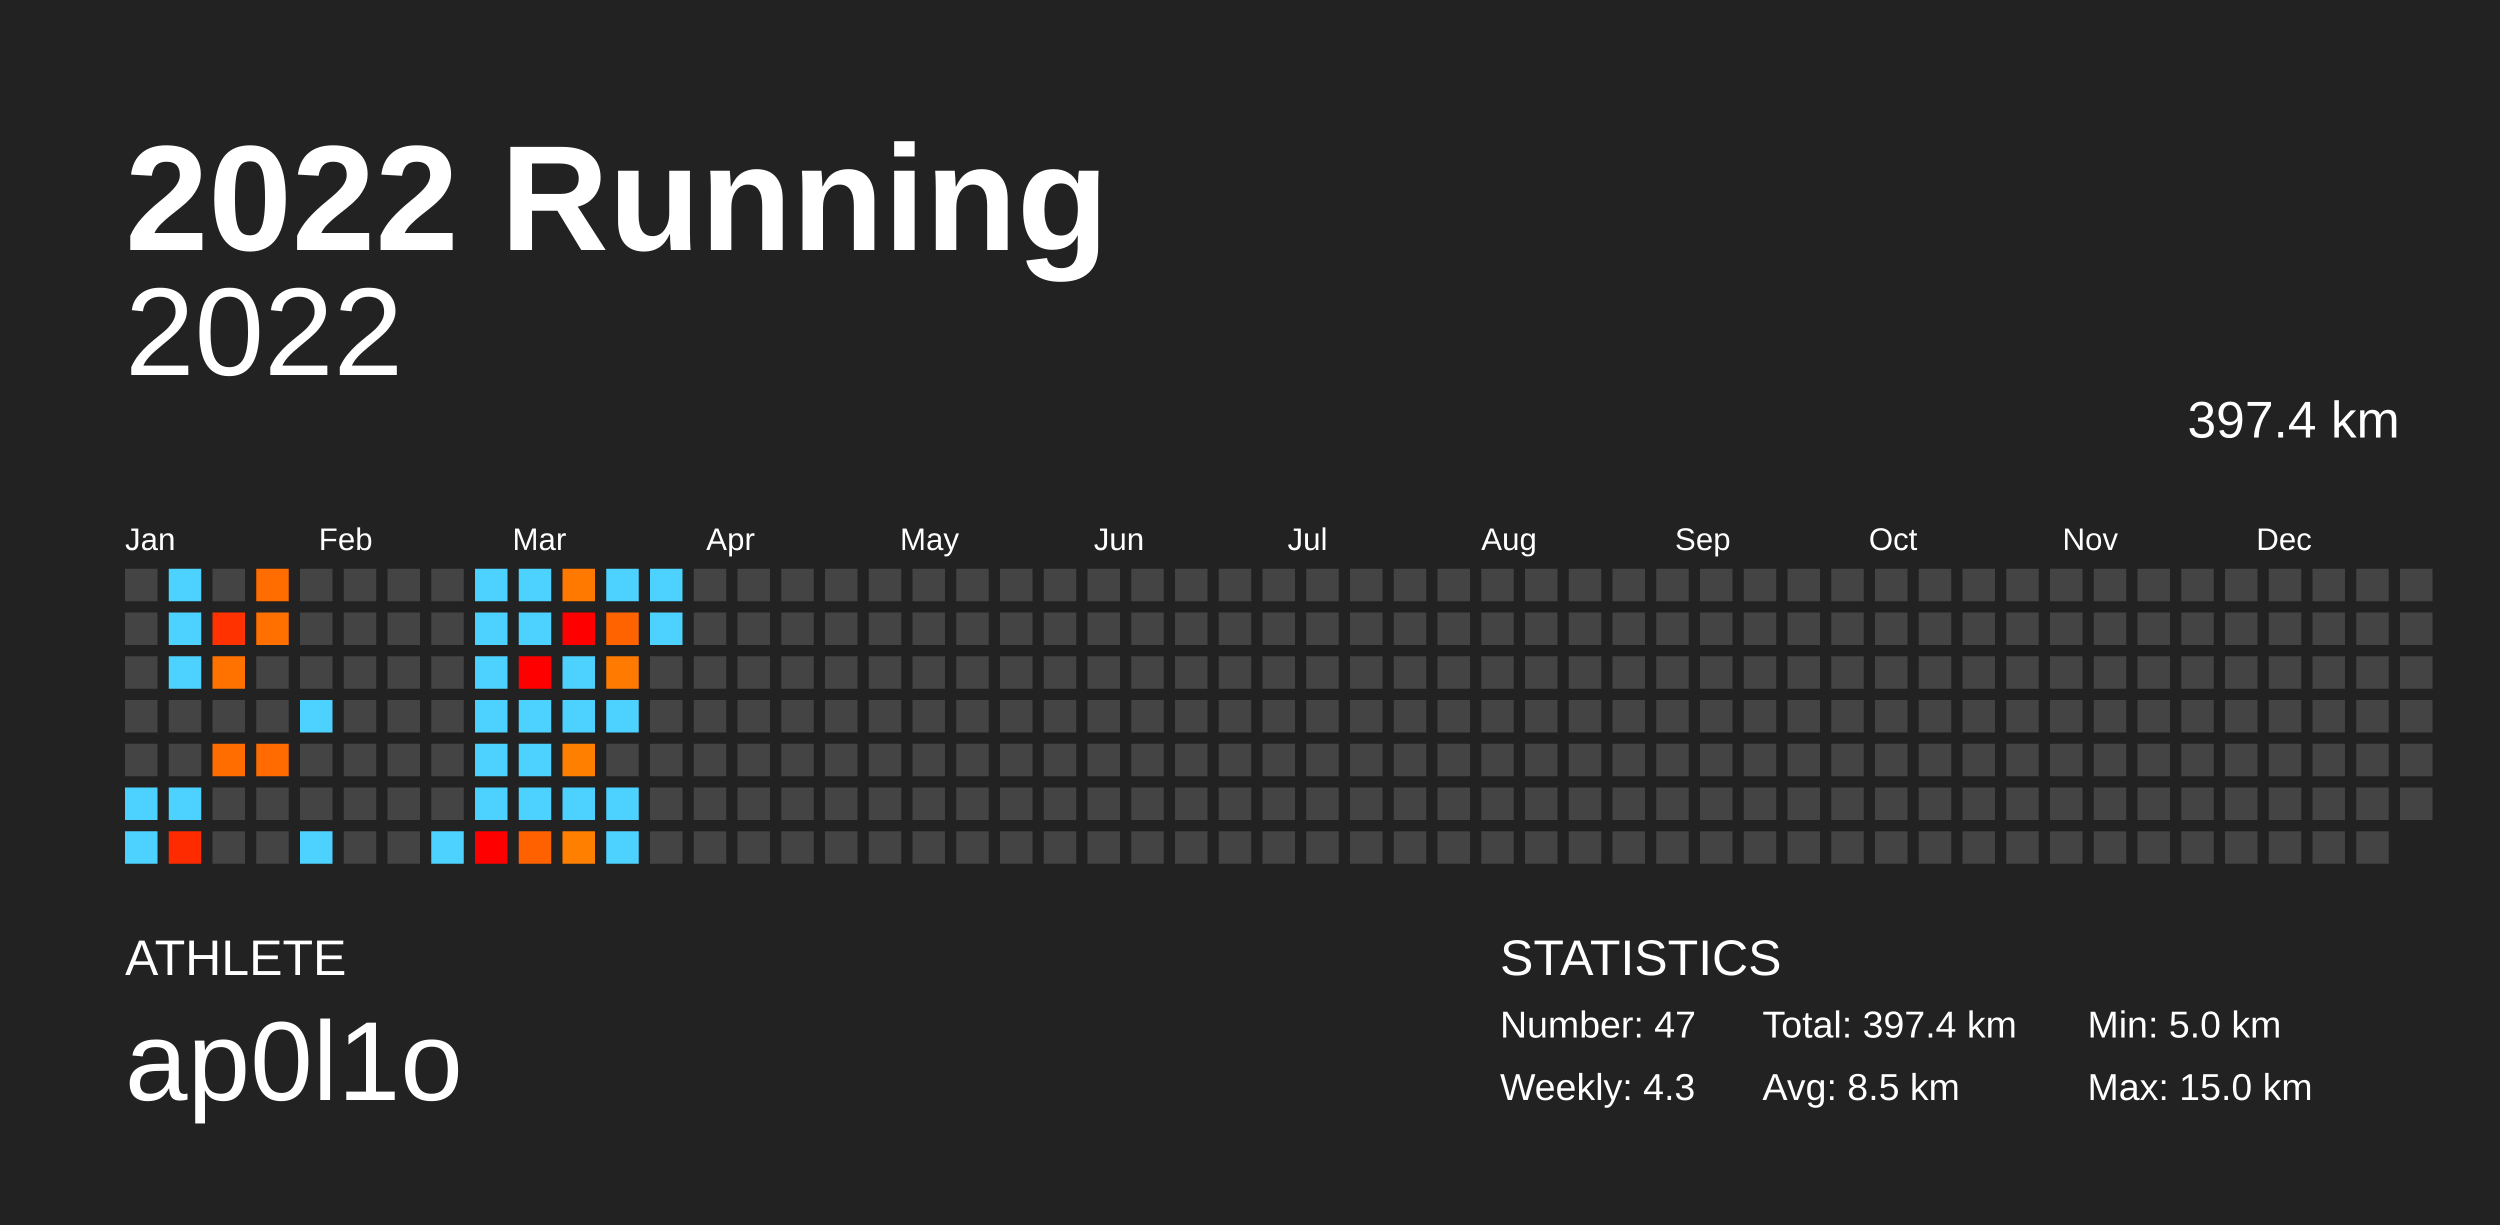
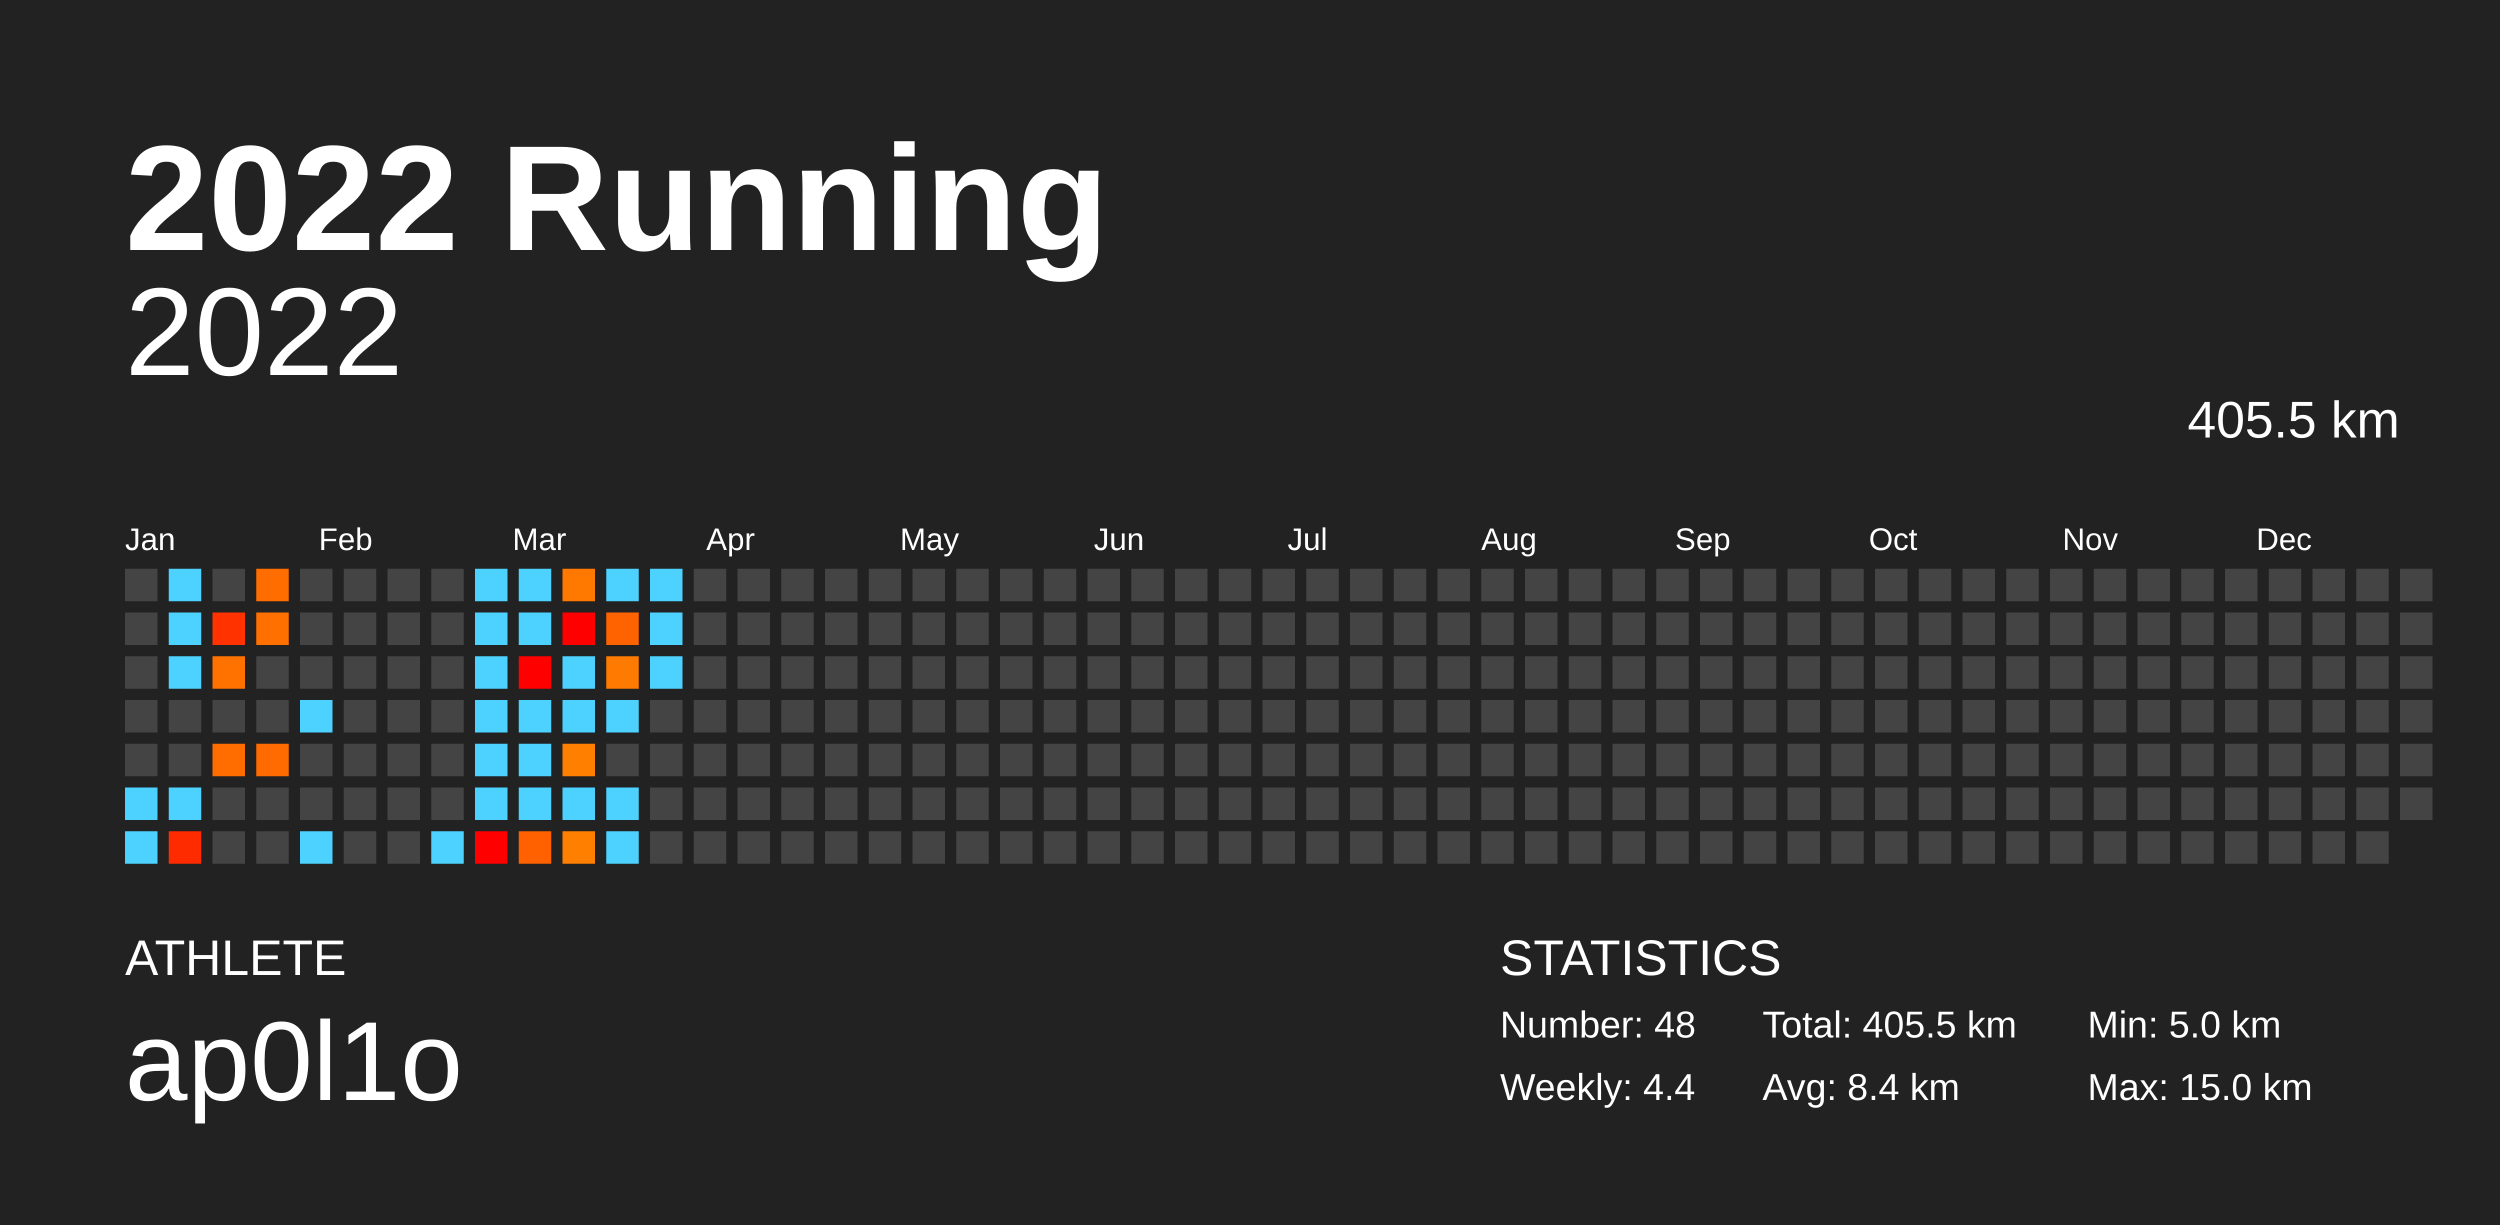
<svg xmlns="http://www.w3.org/2000/svg" baseProfile="full" height="98mm" version="1.1" viewBox="0,0,200,98" width="200mm">
  <defs />
  <rect fill="#222222" height="98" width="200" x="0" y="0" />
  <text fill="#FFFFFF" style="font-size:12px; font-family:Arial; font-weight:bold;" x="10" y="20">2022 Running</text>
  <text fill="#FFFFFF" style="font-size:4px; font-family:Arial" x="10" y="78">ATHLETE</text>
  <text fill="#FFFFFF" style="font-size:9px; font-family:Arial" x="10" y="88">ap0l1o</text>
  <text fill="#FFFFFF" style="font-size:4px; font-family:Arial" x="120" y="78">STATISTICS</text>
-   <text fill="#FFFFFF" style="font-size:3px; font-family:Arial" x="120" y="83">Number: 47</text>
-   <text fill="#FFFFFF" style="font-size:3px; font-family:Arial" x="120" y="88">Weekly: 4.3</text>
-   <text fill="#FFFFFF" style="font-size:3px; font-family:Arial" x="141" y="83">Total: 397.4 km</text>
-   <text fill="#FFFFFF" style="font-size:3px; font-family:Arial" x="141" y="88">Avg: 8.5 km</text>
+   <text fill="#FFFFFF" style="font-size:3px; font-family:Arial" x="120" y="83">Number: 48</text>
+   <text fill="#FFFFFF" style="font-size:3px; font-family:Arial" x="120" y="88">Weekly: 4.4</text>
+   <text fill="#FFFFFF" style="font-size:3px; font-family:Arial" x="141" y="83">Total: 405.5 km</text>
+   <text fill="#FFFFFF" style="font-size:3px; font-family:Arial" x="141" y="88">Avg: 8.4 km</text>
  <text fill="#FFFFFF" style="font-size:3px; font-family:Arial" x="167" y="83">Min: 5.0 km</text>
  <text fill="#FFFFFF" style="font-size:3px; font-family:Arial" x="167" y="88">Max: 15.0 km</text>
  <text alignment-baseline="hanging" fill="#FFFFFF" style="font-size:10.0px; font-family:Arial;" x="10" y="30">2022</text>
-   <text alignment-baseline="hanging" fill="#FFFFFF" style="font-size:4.125px; font-family:Arial;" x="175" y="35">397.4 km</text>
+   <text alignment-baseline="hanging" fill="#FFFFFF" style="font-size:4.125px; font-family:Arial;" x="175" y="35">405.5 km</text>
  <text fill="#FFFFFF" style="font-size:2.5px; font-family:Arial" x="10.0" y="44">Jan</text>
  <text fill="#FFFFFF" style="font-size:2.5px; font-family:Arial" x="25.5" y="44">Feb</text>
  <text fill="#FFFFFF" style="font-size:2.5px; font-family:Arial" x="41.0" y="44">Mar</text>
  <text fill="#FFFFFF" style="font-size:2.5px; font-family:Arial" x="56.5" y="44">Apr</text>
  <text fill="#FFFFFF" style="font-size:2.5px; font-family:Arial" x="72.0" y="44">May</text>
  <text fill="#FFFFFF" style="font-size:2.5px; font-family:Arial" x="87.5" y="44">Jun</text>
  <text fill="#FFFFFF" style="font-size:2.5px; font-family:Arial" x="103.0" y="44">Jul</text>
  <text fill="#FFFFFF" style="font-size:2.5px; font-family:Arial" x="118.5" y="44">Aug</text>
  <text fill="#FFFFFF" style="font-size:2.5px; font-family:Arial" x="134.0" y="44">Sep</text>
  <text fill="#FFFFFF" style="font-size:2.5px; font-family:Arial" x="149.5" y="44">Oct</text>
  <text fill="#FFFFFF" style="font-size:2.5px; font-family:Arial" x="165.0" y="44">Nov</text>
  <text fill="#FFFFFF" style="font-size:2.5px; font-family:Arial" x="180.5" y="44">Dec</text>
  <rect fill="#444444" height="2.6" width="2.6" x="10.0" y="45.5" />
  <rect fill="#444444" height="2.6" width="2.6" x="10.0" y="49.0" />
  <rect fill="#444444" height="2.6" width="2.6" x="10.0" y="52.5" />
  <rect fill="#444444" height="2.6" width="2.6" x="10.0" y="56.0" />
  <rect fill="#444444" height="2.6" width="2.6" x="10.0" y="59.5" />
  <rect fill="#4dd2ff" height="2.6" width="2.6" x="10.0" y="63.0" />
  <rect fill="#4dd2ff" height="2.6" width="2.6" x="10.0" y="66.5" />
  <rect fill="#4dd2ff" height="2.6" width="2.6" x="13.5" y="45.5" />
  <rect fill="#4dd2ff" height="2.6" width="2.6" x="13.5" y="49.0" />
  <rect fill="#4dd2ff" height="2.6" width="2.6" x="13.5" y="52.5" />
  <rect fill="#444444" height="2.6" width="2.6" x="13.5" y="56.0" />
  <rect fill="#444444" height="2.6" width="2.6" x="13.5" y="59.5" />
  <rect fill="#4dd2ff" height="2.6" width="2.6" x="13.5" y="63.0" />
  <rect fill="#ff2b00" height="2.6" width="2.6" x="13.5" y="66.5" />
  <rect fill="#444444" height="2.6" width="2.6" x="17.0" y="45.5" />
  <rect fill="#ff3200" height="2.6" width="2.6" x="17.0" y="49.0" />
  <rect fill="#ff7200" height="2.6" width="2.6" x="17.0" y="52.5" />
  <rect fill="#444444" height="2.6" width="2.6" x="17.0" y="56.0" />
  <rect fill="#ff6c00" height="2.6" width="2.6" x="17.0" y="59.5" />
  <rect fill="#444444" height="2.6" width="2.6" x="17.0" y="63.0" />
  <rect fill="#444444" height="2.6" width="2.6" x="17.0" y="66.5" />
  <rect fill="#ff6c00" height="2.6" width="2.6" x="20.5" y="45.5" />
  <rect fill="#ff7000" height="2.6" width="2.6" x="20.5" y="49.0" />
  <rect fill="#444444" height="2.6" width="2.6" x="20.5" y="52.5" />
  <rect fill="#444444" height="2.6" width="2.6" x="20.5" y="56.0" />
  <rect fill="#ff6b00" height="2.6" width="2.6" x="20.5" y="59.5" />
  <rect fill="#444444" height="2.6" width="2.6" x="20.5" y="63.0" />
  <rect fill="#444444" height="2.6" width="2.6" x="20.5" y="66.5" />
  <rect fill="#444444" height="2.6" width="2.6" x="24.0" y="45.5" />
  <rect fill="#444444" height="2.6" width="2.6" x="24.0" y="49.0" />
  <rect fill="#444444" height="2.6" width="2.6" x="24.0" y="52.5" />
  <rect fill="#4dd2ff" height="2.6" width="2.6" x="24.0" y="56.0" />
  <rect fill="#444444" height="2.6" width="2.6" x="24.0" y="59.5" />
  <rect fill="#444444" height="2.6" width="2.6" x="24.0" y="63.0" />
  <rect fill="#4dd2ff" height="2.6" width="2.6" x="24.0" y="66.5" />
  <rect fill="#444444" height="2.6" width="2.6" x="27.5" y="45.5" />
  <rect fill="#444444" height="2.6" width="2.6" x="27.5" y="49.0" />
  <rect fill="#444444" height="2.6" width="2.6" x="27.5" y="52.5" />
  <rect fill="#444444" height="2.6" width="2.6" x="27.5" y="56.0" />
  <rect fill="#444444" height="2.6" width="2.6" x="27.5" y="59.5" />
  <rect fill="#444444" height="2.6" width="2.6" x="27.5" y="63.0" />
  <rect fill="#444444" height="2.6" width="2.6" x="27.5" y="66.5" />
  <rect fill="#444444" height="2.6" width="2.6" x="31.0" y="45.5" />
  <rect fill="#444444" height="2.6" width="2.6" x="31.0" y="49.0" />
  <rect fill="#444444" height="2.6" width="2.6" x="31.0" y="52.5" />
  <rect fill="#444444" height="2.6" width="2.6" x="31.0" y="56.0" />
  <rect fill="#444444" height="2.6" width="2.6" x="31.0" y="59.5" />
  <rect fill="#444444" height="2.6" width="2.6" x="31.0" y="63.0" />
  <rect fill="#444444" height="2.6" width="2.6" x="31.0" y="66.5" />
  <rect fill="#444444" height="2.6" width="2.6" x="34.5" y="45.5" />
  <rect fill="#444444" height="2.6" width="2.6" x="34.5" y="49.0" />
  <rect fill="#444444" height="2.6" width="2.6" x="34.5" y="52.5" />
  <rect fill="#444444" height="2.6" width="2.6" x="34.5" y="56.0" />
  <rect fill="#444444" height="2.6" width="2.6" x="34.5" y="59.5" />
  <rect fill="#444444" height="2.6" width="2.6" x="34.5" y="63.0" />
  <rect fill="#4dd2ff" height="2.6" width="2.6" x="34.5" y="66.5" />
  <rect fill="#4dd2ff" height="2.6" width="2.6" x="38.0" y="45.5" />
  <rect fill="#4dd2ff" height="2.6" width="2.6" x="38.0" y="49.0" />
  <rect fill="#4dd2ff" height="2.6" width="2.6" x="38.0" y="52.5" />
  <rect fill="#4dd2ff" height="2.6" width="2.6" x="38.0" y="56.0" />
  <rect fill="#4dd2ff" height="2.6" width="2.6" x="38.0" y="59.5" />
  <rect fill="#4dd2ff" height="2.6" width="2.6" x="38.0" y="63.0" />
  <rect fill="#ff0000" height="2.6" width="2.6" x="38.0" y="66.5" />
  <rect fill="#4dd2ff" height="2.6" width="2.6" x="41.5" y="45.5" />
  <rect fill="#4dd2ff" height="2.6" width="2.6" x="41.5" y="49.0" />
  <rect fill="#ff0000" height="2.6" width="2.6" x="41.5" y="52.5" />
  <rect fill="#4dd2ff" height="2.6" width="2.6" x="41.5" y="56.0" />
  <rect fill="#4dd2ff" height="2.6" width="2.6" x="41.5" y="59.5" />
  <rect fill="#4dd2ff" height="2.6" width="2.6" x="41.5" y="63.0" />
  <rect fill="#ff6100" height="2.6" width="2.6" x="41.5" y="66.5" />
  <rect fill="#ff7800" height="2.6" width="2.6" x="45.0" y="45.5" />
  <rect fill="#ff0000" height="2.6" width="2.6" x="45.0" y="49.0" />
  <rect fill="#4dd2ff" height="2.6" width="2.6" x="45.0" y="52.5" />
  <rect fill="#4dd2ff" height="2.6" width="2.6" x="45.0" y="56.0" />
  <rect fill="#ff8000" height="2.6" width="2.6" x="45.0" y="59.5" />
  <rect fill="#4dd2ff" height="2.6" width="2.6" x="45.0" y="63.0" />
  <rect fill="#ff7f00" height="2.6" width="2.6" x="45.0" y="66.5" />
  <rect fill="#4dd2ff" height="2.6" width="2.6" x="48.5" y="45.5" />
  <rect fill="#ff6300" height="2.6" width="2.6" x="48.5" y="49.0" />
  <rect fill="#ff7a00" height="2.6" width="2.6" x="48.5" y="52.5" />
  <rect fill="#4dd2ff" height="2.6" width="2.6" x="48.5" y="56.0" />
  <rect fill="#444444" height="2.6" width="2.6" x="48.5" y="59.5" />
  <rect fill="#4dd2ff" height="2.6" width="2.6" x="48.5" y="63.0" />
  <rect fill="#4dd2ff" height="2.6" width="2.6" x="48.5" y="66.5" />
  <rect fill="#4dd2ff" height="2.6" width="2.6" x="52.0" y="45.5" />
  <rect fill="#4dd2ff" height="2.6" width="2.6" x="52.0" y="49.0" />
-   <rect fill="#444444" height="2.6" width="2.6" x="52.0" y="52.5" />
+   <rect fill="#4dd2ff" height="2.6" width="2.6" x="52.0" y="52.5" />
  <rect fill="#444444" height="2.6" width="2.6" x="52.0" y="56.0" />
  <rect fill="#444444" height="2.6" width="2.6" x="52.0" y="59.5" />
  <rect fill="#444444" height="2.6" width="2.6" x="52.0" y="63.0" />
  <rect fill="#444444" height="2.6" width="2.6" x="52.0" y="66.5" />
  <rect fill="#444444" height="2.6" width="2.6" x="55.5" y="45.5" />
  <rect fill="#444444" height="2.6" width="2.6" x="55.5" y="49.0" />
  <rect fill="#444444" height="2.6" width="2.6" x="55.5" y="52.5" />
  <rect fill="#444444" height="2.6" width="2.6" x="55.5" y="56.0" />
  <rect fill="#444444" height="2.6" width="2.6" x="55.5" y="59.5" />
  <rect fill="#444444" height="2.6" width="2.6" x="55.5" y="63.0" />
  <rect fill="#444444" height="2.6" width="2.6" x="55.5" y="66.5" />
  <rect fill="#444444" height="2.6" width="2.6" x="59.0" y="45.5" />
  <rect fill="#444444" height="2.6" width="2.6" x="59.0" y="49.0" />
  <rect fill="#444444" height="2.6" width="2.6" x="59.0" y="52.5" />
  <rect fill="#444444" height="2.6" width="2.6" x="59.0" y="56.0" />
  <rect fill="#444444" height="2.6" width="2.6" x="59.0" y="59.5" />
  <rect fill="#444444" height="2.6" width="2.6" x="59.0" y="63.0" />
  <rect fill="#444444" height="2.6" width="2.6" x="59.0" y="66.5" />
  <rect fill="#444444" height="2.6" width="2.6" x="62.5" y="45.5" />
  <rect fill="#444444" height="2.6" width="2.6" x="62.5" y="49.0" />
  <rect fill="#444444" height="2.6" width="2.6" x="62.5" y="52.5" />
  <rect fill="#444444" height="2.6" width="2.6" x="62.5" y="56.0" />
  <rect fill="#444444" height="2.6" width="2.6" x="62.5" y="59.5" />
  <rect fill="#444444" height="2.6" width="2.6" x="62.5" y="63.0" />
  <rect fill="#444444" height="2.6" width="2.6" x="62.5" y="66.5" />
  <rect fill="#444444" height="2.6" width="2.6" x="66.0" y="45.5" />
  <rect fill="#444444" height="2.6" width="2.6" x="66.0" y="49.0" />
  <rect fill="#444444" height="2.6" width="2.6" x="66.0" y="52.5" />
  <rect fill="#444444" height="2.6" width="2.6" x="66.0" y="56.0" />
  <rect fill="#444444" height="2.6" width="2.6" x="66.0" y="59.5" />
  <rect fill="#444444" height="2.6" width="2.6" x="66.0" y="63.0" />
  <rect fill="#444444" height="2.6" width="2.6" x="66.0" y="66.5" />
  <rect fill="#444444" height="2.6" width="2.6" x="69.5" y="45.5" />
  <rect fill="#444444" height="2.6" width="2.6" x="69.5" y="49.0" />
  <rect fill="#444444" height="2.6" width="2.6" x="69.5" y="52.5" />
  <rect fill="#444444" height="2.6" width="2.6" x="69.5" y="56.0" />
  <rect fill="#444444" height="2.6" width="2.6" x="69.5" y="59.5" />
  <rect fill="#444444" height="2.6" width="2.6" x="69.5" y="63.0" />
  <rect fill="#444444" height="2.6" width="2.6" x="69.5" y="66.5" />
  <rect fill="#444444" height="2.6" width="2.6" x="73.0" y="45.5" />
  <rect fill="#444444" height="2.6" width="2.6" x="73.0" y="49.0" />
  <rect fill="#444444" height="2.6" width="2.6" x="73.0" y="52.5" />
  <rect fill="#444444" height="2.6" width="2.6" x="73.0" y="56.0" />
  <rect fill="#444444" height="2.6" width="2.6" x="73.0" y="59.5" />
  <rect fill="#444444" height="2.6" width="2.6" x="73.0" y="63.0" />
  <rect fill="#444444" height="2.6" width="2.6" x="73.0" y="66.5" />
  <rect fill="#444444" height="2.6" width="2.6" x="76.5" y="45.5" />
  <rect fill="#444444" height="2.6" width="2.6" x="76.5" y="49.0" />
  <rect fill="#444444" height="2.6" width="2.6" x="76.5" y="52.5" />
  <rect fill="#444444" height="2.6" width="2.6" x="76.5" y="56.0" />
  <rect fill="#444444" height="2.6" width="2.6" x="76.5" y="59.5" />
  <rect fill="#444444" height="2.6" width="2.6" x="76.5" y="63.0" />
  <rect fill="#444444" height="2.6" width="2.6" x="76.5" y="66.5" />
  <rect fill="#444444" height="2.6" width="2.6" x="80.0" y="45.5" />
  <rect fill="#444444" height="2.6" width="2.6" x="80.0" y="49.0" />
  <rect fill="#444444" height="2.6" width="2.6" x="80.0" y="52.5" />
  <rect fill="#444444" height="2.6" width="2.6" x="80.0" y="56.0" />
  <rect fill="#444444" height="2.6" width="2.6" x="80.0" y="59.5" />
  <rect fill="#444444" height="2.6" width="2.6" x="80.0" y="63.0" />
  <rect fill="#444444" height="2.6" width="2.6" x="80.0" y="66.5" />
  <rect fill="#444444" height="2.6" width="2.6" x="83.5" y="45.5" />
  <rect fill="#444444" height="2.6" width="2.6" x="83.5" y="49.0" />
  <rect fill="#444444" height="2.6" width="2.6" x="83.5" y="52.5" />
  <rect fill="#444444" height="2.6" width="2.6" x="83.5" y="56.0" />
  <rect fill="#444444" height="2.6" width="2.6" x="83.5" y="59.5" />
  <rect fill="#444444" height="2.6" width="2.6" x="83.5" y="63.0" />
  <rect fill="#444444" height="2.6" width="2.6" x="83.5" y="66.5" />
  <rect fill="#444444" height="2.6" width="2.6" x="87.0" y="45.5" />
  <rect fill="#444444" height="2.6" width="2.6" x="87.0" y="49.0" />
  <rect fill="#444444" height="2.6" width="2.6" x="87.0" y="52.5" />
  <rect fill="#444444" height="2.6" width="2.6" x="87.0" y="56.0" />
  <rect fill="#444444" height="2.6" width="2.6" x="87.0" y="59.5" />
  <rect fill="#444444" height="2.6" width="2.6" x="87.0" y="63.0" />
  <rect fill="#444444" height="2.6" width="2.6" x="87.0" y="66.5" />
  <rect fill="#444444" height="2.6" width="2.6" x="90.5" y="45.5" />
  <rect fill="#444444" height="2.6" width="2.6" x="90.5" y="49.0" />
  <rect fill="#444444" height="2.6" width="2.6" x="90.5" y="52.5" />
  <rect fill="#444444" height="2.6" width="2.6" x="90.5" y="56.0" />
  <rect fill="#444444" height="2.6" width="2.6" x="90.5" y="59.5" />
  <rect fill="#444444" height="2.6" width="2.6" x="90.5" y="63.0" />
  <rect fill="#444444" height="2.6" width="2.6" x="90.5" y="66.5" />
  <rect fill="#444444" height="2.6" width="2.6" x="94.0" y="45.5" />
  <rect fill="#444444" height="2.6" width="2.6" x="94.0" y="49.0" />
  <rect fill="#444444" height="2.6" width="2.6" x="94.0" y="52.5" />
  <rect fill="#444444" height="2.6" width="2.6" x="94.0" y="56.0" />
  <rect fill="#444444" height="2.6" width="2.6" x="94.0" y="59.5" />
  <rect fill="#444444" height="2.6" width="2.6" x="94.0" y="63.0" />
  <rect fill="#444444" height="2.6" width="2.6" x="94.0" y="66.5" />
  <rect fill="#444444" height="2.6" width="2.6" x="97.5" y="45.5" />
  <rect fill="#444444" height="2.6" width="2.6" x="97.5" y="49.0" />
  <rect fill="#444444" height="2.6" width="2.6" x="97.5" y="52.5" />
  <rect fill="#444444" height="2.6" width="2.6" x="97.5" y="56.0" />
  <rect fill="#444444" height="2.6" width="2.6" x="97.5" y="59.5" />
  <rect fill="#444444" height="2.6" width="2.6" x="97.5" y="63.0" />
  <rect fill="#444444" height="2.6" width="2.6" x="97.5" y="66.5" />
  <rect fill="#444444" height="2.6" width="2.6" x="101.0" y="45.5" />
  <rect fill="#444444" height="2.6" width="2.6" x="101.0" y="49.0" />
  <rect fill="#444444" height="2.6" width="2.6" x="101.0" y="52.5" />
  <rect fill="#444444" height="2.6" width="2.6" x="101.0" y="56.0" />
  <rect fill="#444444" height="2.6" width="2.6" x="101.0" y="59.5" />
  <rect fill="#444444" height="2.6" width="2.6" x="101.0" y="63.0" />
  <rect fill="#444444" height="2.6" width="2.6" x="101.0" y="66.5" />
  <rect fill="#444444" height="2.6" width="2.6" x="104.5" y="45.5" />
  <rect fill="#444444" height="2.6" width="2.6" x="104.5" y="49.0" />
  <rect fill="#444444" height="2.6" width="2.6" x="104.5" y="52.5" />
  <rect fill="#444444" height="2.6" width="2.6" x="104.5" y="56.0" />
  <rect fill="#444444" height="2.6" width="2.6" x="104.5" y="59.5" />
  <rect fill="#444444" height="2.6" width="2.6" x="104.5" y="63.0" />
  <rect fill="#444444" height="2.6" width="2.6" x="104.5" y="66.5" />
  <rect fill="#444444" height="2.6" width="2.6" x="108.0" y="45.5" />
  <rect fill="#444444" height="2.6" width="2.6" x="108.0" y="49.0" />
  <rect fill="#444444" height="2.6" width="2.6" x="108.0" y="52.5" />
  <rect fill="#444444" height="2.6" width="2.6" x="108.0" y="56.0" />
  <rect fill="#444444" height="2.6" width="2.6" x="108.0" y="59.5" />
  <rect fill="#444444" height="2.6" width="2.6" x="108.0" y="63.0" />
  <rect fill="#444444" height="2.6" width="2.6" x="108.0" y="66.5" />
  <rect fill="#444444" height="2.6" width="2.6" x="111.5" y="45.5" />
  <rect fill="#444444" height="2.6" width="2.6" x="111.5" y="49.0" />
  <rect fill="#444444" height="2.6" width="2.6" x="111.5" y="52.5" />
  <rect fill="#444444" height="2.6" width="2.6" x="111.5" y="56.0" />
  <rect fill="#444444" height="2.6" width="2.6" x="111.5" y="59.5" />
  <rect fill="#444444" height="2.6" width="2.6" x="111.5" y="63.0" />
  <rect fill="#444444" height="2.6" width="2.6" x="111.5" y="66.5" />
  <rect fill="#444444" height="2.6" width="2.6" x="115.0" y="45.5" />
  <rect fill="#444444" height="2.6" width="2.6" x="115.0" y="49.0" />
  <rect fill="#444444" height="2.6" width="2.6" x="115.0" y="52.5" />
  <rect fill="#444444" height="2.6" width="2.6" x="115.0" y="56.0" />
  <rect fill="#444444" height="2.6" width="2.6" x="115.0" y="59.5" />
  <rect fill="#444444" height="2.6" width="2.6" x="115.0" y="63.0" />
  <rect fill="#444444" height="2.6" width="2.6" x="115.0" y="66.5" />
  <rect fill="#444444" height="2.6" width="2.6" x="118.5" y="45.5" />
  <rect fill="#444444" height="2.6" width="2.6" x="118.5" y="49.0" />
  <rect fill="#444444" height="2.6" width="2.6" x="118.5" y="52.5" />
  <rect fill="#444444" height="2.6" width="2.6" x="118.5" y="56.0" />
  <rect fill="#444444" height="2.6" width="2.6" x="118.5" y="59.5" />
  <rect fill="#444444" height="2.6" width="2.6" x="118.5" y="63.0" />
  <rect fill="#444444" height="2.6" width="2.6" x="118.5" y="66.5" />
  <rect fill="#444444" height="2.6" width="2.6" x="122.0" y="45.5" />
  <rect fill="#444444" height="2.6" width="2.6" x="122.0" y="49.0" />
  <rect fill="#444444" height="2.6" width="2.6" x="122.0" y="52.5" />
  <rect fill="#444444" height="2.6" width="2.6" x="122.0" y="56.0" />
  <rect fill="#444444" height="2.6" width="2.6" x="122.0" y="59.5" />
  <rect fill="#444444" height="2.6" width="2.6" x="122.0" y="63.0" />
  <rect fill="#444444" height="2.6" width="2.6" x="122.0" y="66.5" />
  <rect fill="#444444" height="2.6" width="2.6" x="125.5" y="45.5" />
  <rect fill="#444444" height="2.6" width="2.6" x="125.5" y="49.0" />
  <rect fill="#444444" height="2.6" width="2.6" x="125.5" y="52.5" />
  <rect fill="#444444" height="2.6" width="2.6" x="125.5" y="56.0" />
  <rect fill="#444444" height="2.6" width="2.6" x="125.5" y="59.5" />
  <rect fill="#444444" height="2.6" width="2.6" x="125.5" y="63.0" />
  <rect fill="#444444" height="2.6" width="2.6" x="125.5" y="66.5" />
  <rect fill="#444444" height="2.6" width="2.6" x="129.0" y="45.5" />
  <rect fill="#444444" height="2.6" width="2.6" x="129.0" y="49.0" />
  <rect fill="#444444" height="2.6" width="2.6" x="129.0" y="52.5" />
  <rect fill="#444444" height="2.6" width="2.6" x="129.0" y="56.0" />
  <rect fill="#444444" height="2.6" width="2.6" x="129.0" y="59.5" />
  <rect fill="#444444" height="2.6" width="2.6" x="129.0" y="63.0" />
  <rect fill="#444444" height="2.6" width="2.6" x="129.0" y="66.5" />
  <rect fill="#444444" height="2.6" width="2.6" x="132.5" y="45.5" />
  <rect fill="#444444" height="2.6" width="2.6" x="132.5" y="49.0" />
  <rect fill="#444444" height="2.6" width="2.6" x="132.5" y="52.5" />
  <rect fill="#444444" height="2.6" width="2.6" x="132.5" y="56.0" />
  <rect fill="#444444" height="2.6" width="2.6" x="132.5" y="59.5" />
  <rect fill="#444444" height="2.6" width="2.6" x="132.5" y="63.0" />
  <rect fill="#444444" height="2.6" width="2.6" x="132.5" y="66.5" />
  <rect fill="#444444" height="2.6" width="2.6" x="136.0" y="45.5" />
  <rect fill="#444444" height="2.6" width="2.6" x="136.0" y="49.0" />
  <rect fill="#444444" height="2.6" width="2.6" x="136.0" y="52.5" />
  <rect fill="#444444" height="2.6" width="2.6" x="136.0" y="56.0" />
  <rect fill="#444444" height="2.6" width="2.6" x="136.0" y="59.5" />
  <rect fill="#444444" height="2.6" width="2.6" x="136.0" y="63.0" />
  <rect fill="#444444" height="2.6" width="2.6" x="136.0" y="66.5" />
  <rect fill="#444444" height="2.6" width="2.6" x="139.5" y="45.5" />
  <rect fill="#444444" height="2.6" width="2.6" x="139.5" y="49.0" />
  <rect fill="#444444" height="2.6" width="2.6" x="139.5" y="52.5" />
  <rect fill="#444444" height="2.6" width="2.6" x="139.5" y="56.0" />
  <rect fill="#444444" height="2.6" width="2.6" x="139.5" y="59.5" />
  <rect fill="#444444" height="2.6" width="2.6" x="139.5" y="63.0" />
  <rect fill="#444444" height="2.6" width="2.6" x="139.5" y="66.5" />
  <rect fill="#444444" height="2.6" width="2.6" x="143.0" y="45.5" />
  <rect fill="#444444" height="2.6" width="2.6" x="143.0" y="49.0" />
  <rect fill="#444444" height="2.6" width="2.6" x="143.0" y="52.5" />
  <rect fill="#444444" height="2.6" width="2.6" x="143.0" y="56.0" />
  <rect fill="#444444" height="2.6" width="2.6" x="143.0" y="59.5" />
  <rect fill="#444444" height="2.6" width="2.6" x="143.0" y="63.0" />
  <rect fill="#444444" height="2.6" width="2.6" x="143.0" y="66.5" />
  <rect fill="#444444" height="2.6" width="2.6" x="146.5" y="45.5" />
  <rect fill="#444444" height="2.6" width="2.6" x="146.5" y="49.0" />
  <rect fill="#444444" height="2.6" width="2.6" x="146.5" y="52.5" />
  <rect fill="#444444" height="2.6" width="2.6" x="146.5" y="56.0" />
  <rect fill="#444444" height="2.6" width="2.6" x="146.5" y="59.5" />
  <rect fill="#444444" height="2.6" width="2.6" x="146.5" y="63.0" />
  <rect fill="#444444" height="2.6" width="2.6" x="146.5" y="66.5" />
  <rect fill="#444444" height="2.6" width="2.6" x="150.0" y="45.5" />
  <rect fill="#444444" height="2.6" width="2.6" x="150.0" y="49.0" />
  <rect fill="#444444" height="2.6" width="2.6" x="150.0" y="52.5" />
  <rect fill="#444444" height="2.6" width="2.6" x="150.0" y="56.0" />
  <rect fill="#444444" height="2.6" width="2.6" x="150.0" y="59.5" />
  <rect fill="#444444" height="2.6" width="2.6" x="150.0" y="63.0" />
  <rect fill="#444444" height="2.6" width="2.6" x="150.0" y="66.5" />
  <rect fill="#444444" height="2.6" width="2.6" x="153.5" y="45.5" />
  <rect fill="#444444" height="2.6" width="2.6" x="153.5" y="49.0" />
  <rect fill="#444444" height="2.6" width="2.6" x="153.5" y="52.5" />
  <rect fill="#444444" height="2.6" width="2.6" x="153.5" y="56.0" />
  <rect fill="#444444" height="2.6" width="2.6" x="153.5" y="59.5" />
  <rect fill="#444444" height="2.6" width="2.6" x="153.5" y="63.0" />
  <rect fill="#444444" height="2.6" width="2.6" x="153.5" y="66.5" />
  <rect fill="#444444" height="2.6" width="2.6" x="157.0" y="45.5" />
  <rect fill="#444444" height="2.6" width="2.6" x="157.0" y="49.0" />
  <rect fill="#444444" height="2.6" width="2.6" x="157.0" y="52.5" />
  <rect fill="#444444" height="2.6" width="2.6" x="157.0" y="56.0" />
  <rect fill="#444444" height="2.6" width="2.6" x="157.0" y="59.5" />
  <rect fill="#444444" height="2.6" width="2.6" x="157.0" y="63.0" />
  <rect fill="#444444" height="2.6" width="2.6" x="157.0" y="66.5" />
  <rect fill="#444444" height="2.6" width="2.6" x="160.5" y="45.5" />
  <rect fill="#444444" height="2.6" width="2.6" x="160.5" y="49.0" />
  <rect fill="#444444" height="2.6" width="2.6" x="160.5" y="52.5" />
  <rect fill="#444444" height="2.6" width="2.6" x="160.5" y="56.0" />
  <rect fill="#444444" height="2.6" width="2.6" x="160.5" y="59.5" />
  <rect fill="#444444" height="2.6" width="2.6" x="160.5" y="63.0" />
  <rect fill="#444444" height="2.6" width="2.6" x="160.5" y="66.5" />
  <rect fill="#444444" height="2.6" width="2.6" x="164.0" y="45.5" />
  <rect fill="#444444" height="2.6" width="2.6" x="164.0" y="49.0" />
  <rect fill="#444444" height="2.6" width="2.6" x="164.0" y="52.5" />
  <rect fill="#444444" height="2.6" width="2.6" x="164.0" y="56.0" />
  <rect fill="#444444" height="2.6" width="2.6" x="164.0" y="59.5" />
  <rect fill="#444444" height="2.6" width="2.6" x="164.0" y="63.0" />
  <rect fill="#444444" height="2.6" width="2.6" x="164.0" y="66.5" />
  <rect fill="#444444" height="2.6" width="2.6" x="167.5" y="45.5" />
  <rect fill="#444444" height="2.6" width="2.6" x="167.5" y="49.0" />
  <rect fill="#444444" height="2.6" width="2.6" x="167.5" y="52.5" />
  <rect fill="#444444" height="2.6" width="2.6" x="167.5" y="56.0" />
  <rect fill="#444444" height="2.6" width="2.6" x="167.5" y="59.5" />
  <rect fill="#444444" height="2.6" width="2.6" x="167.5" y="63.0" />
  <rect fill="#444444" height="2.6" width="2.6" x="167.5" y="66.5" />
  <rect fill="#444444" height="2.6" width="2.6" x="171.0" y="45.5" />
  <rect fill="#444444" height="2.6" width="2.6" x="171.0" y="49.0" />
  <rect fill="#444444" height="2.6" width="2.6" x="171.0" y="52.5" />
  <rect fill="#444444" height="2.6" width="2.6" x="171.0" y="56.0" />
  <rect fill="#444444" height="2.6" width="2.6" x="171.0" y="59.5" />
  <rect fill="#444444" height="2.6" width="2.6" x="171.0" y="63.0" />
  <rect fill="#444444" height="2.6" width="2.6" x="171.0" y="66.5" />
  <rect fill="#444444" height="2.6" width="2.6" x="174.5" y="45.5" />
  <rect fill="#444444" height="2.6" width="2.6" x="174.5" y="49.0" />
  <rect fill="#444444" height="2.6" width="2.6" x="174.5" y="52.5" />
  <rect fill="#444444" height="2.6" width="2.6" x="174.5" y="56.0" />
  <rect fill="#444444" height="2.6" width="2.6" x="174.5" y="59.5" />
  <rect fill="#444444" height="2.6" width="2.6" x="174.5" y="63.0" />
  <rect fill="#444444" height="2.6" width="2.6" x="174.5" y="66.5" />
  <rect fill="#444444" height="2.6" width="2.6" x="178.0" y="45.5" />
  <rect fill="#444444" height="2.6" width="2.6" x="178.0" y="49.0" />
  <rect fill="#444444" height="2.6" width="2.6" x="178.0" y="52.5" />
  <rect fill="#444444" height="2.6" width="2.6" x="178.0" y="56.0" />
  <rect fill="#444444" height="2.6" width="2.6" x="178.0" y="59.5" />
  <rect fill="#444444" height="2.6" width="2.6" x="178.0" y="63.0" />
  <rect fill="#444444" height="2.6" width="2.6" x="178.0" y="66.5" />
  <rect fill="#444444" height="2.6" width="2.6" x="181.5" y="45.5" />
  <rect fill="#444444" height="2.6" width="2.6" x="181.5" y="49.0" />
  <rect fill="#444444" height="2.6" width="2.6" x="181.5" y="52.5" />
  <rect fill="#444444" height="2.6" width="2.6" x="181.5" y="56.0" />
  <rect fill="#444444" height="2.6" width="2.6" x="181.5" y="59.5" />
  <rect fill="#444444" height="2.6" width="2.6" x="181.5" y="63.0" />
  <rect fill="#444444" height="2.6" width="2.6" x="181.5" y="66.5" />
  <rect fill="#444444" height="2.6" width="2.6" x="185.0" y="45.5" />
  <rect fill="#444444" height="2.6" width="2.6" x="185.0" y="49.0" />
  <rect fill="#444444" height="2.6" width="2.6" x="185.0" y="52.5" />
  <rect fill="#444444" height="2.6" width="2.6" x="185.0" y="56.0" />
  <rect fill="#444444" height="2.6" width="2.6" x="185.0" y="59.5" />
  <rect fill="#444444" height="2.6" width="2.6" x="185.0" y="63.0" />
  <rect fill="#444444" height="2.6" width="2.6" x="185.0" y="66.5" />
  <rect fill="#444444" height="2.6" width="2.6" x="188.5" y="45.5" />
  <rect fill="#444444" height="2.6" width="2.6" x="188.5" y="49.0" />
  <rect fill="#444444" height="2.6" width="2.6" x="188.5" y="52.5" />
  <rect fill="#444444" height="2.6" width="2.6" x="188.5" y="56.0" />
  <rect fill="#444444" height="2.6" width="2.6" x="188.5" y="59.5" />
  <rect fill="#444444" height="2.6" width="2.6" x="188.5" y="63.0" />
  <rect fill="#444444" height="2.6" width="2.6" x="188.5" y="66.5" />
  <rect fill="#444444" height="2.6" width="2.6" x="192.0" y="45.5" />
  <rect fill="#444444" height="2.6" width="2.6" x="192.0" y="49.0" />
  <rect fill="#444444" height="2.6" width="2.6" x="192.0" y="52.5" />
  <rect fill="#444444" height="2.6" width="2.6" x="192.0" y="56.0" />
  <rect fill="#444444" height="2.6" width="2.6" x="192.0" y="59.5" />
  <rect fill="#444444" height="2.6" width="2.6" x="192.0" y="63.0" />
</svg>
